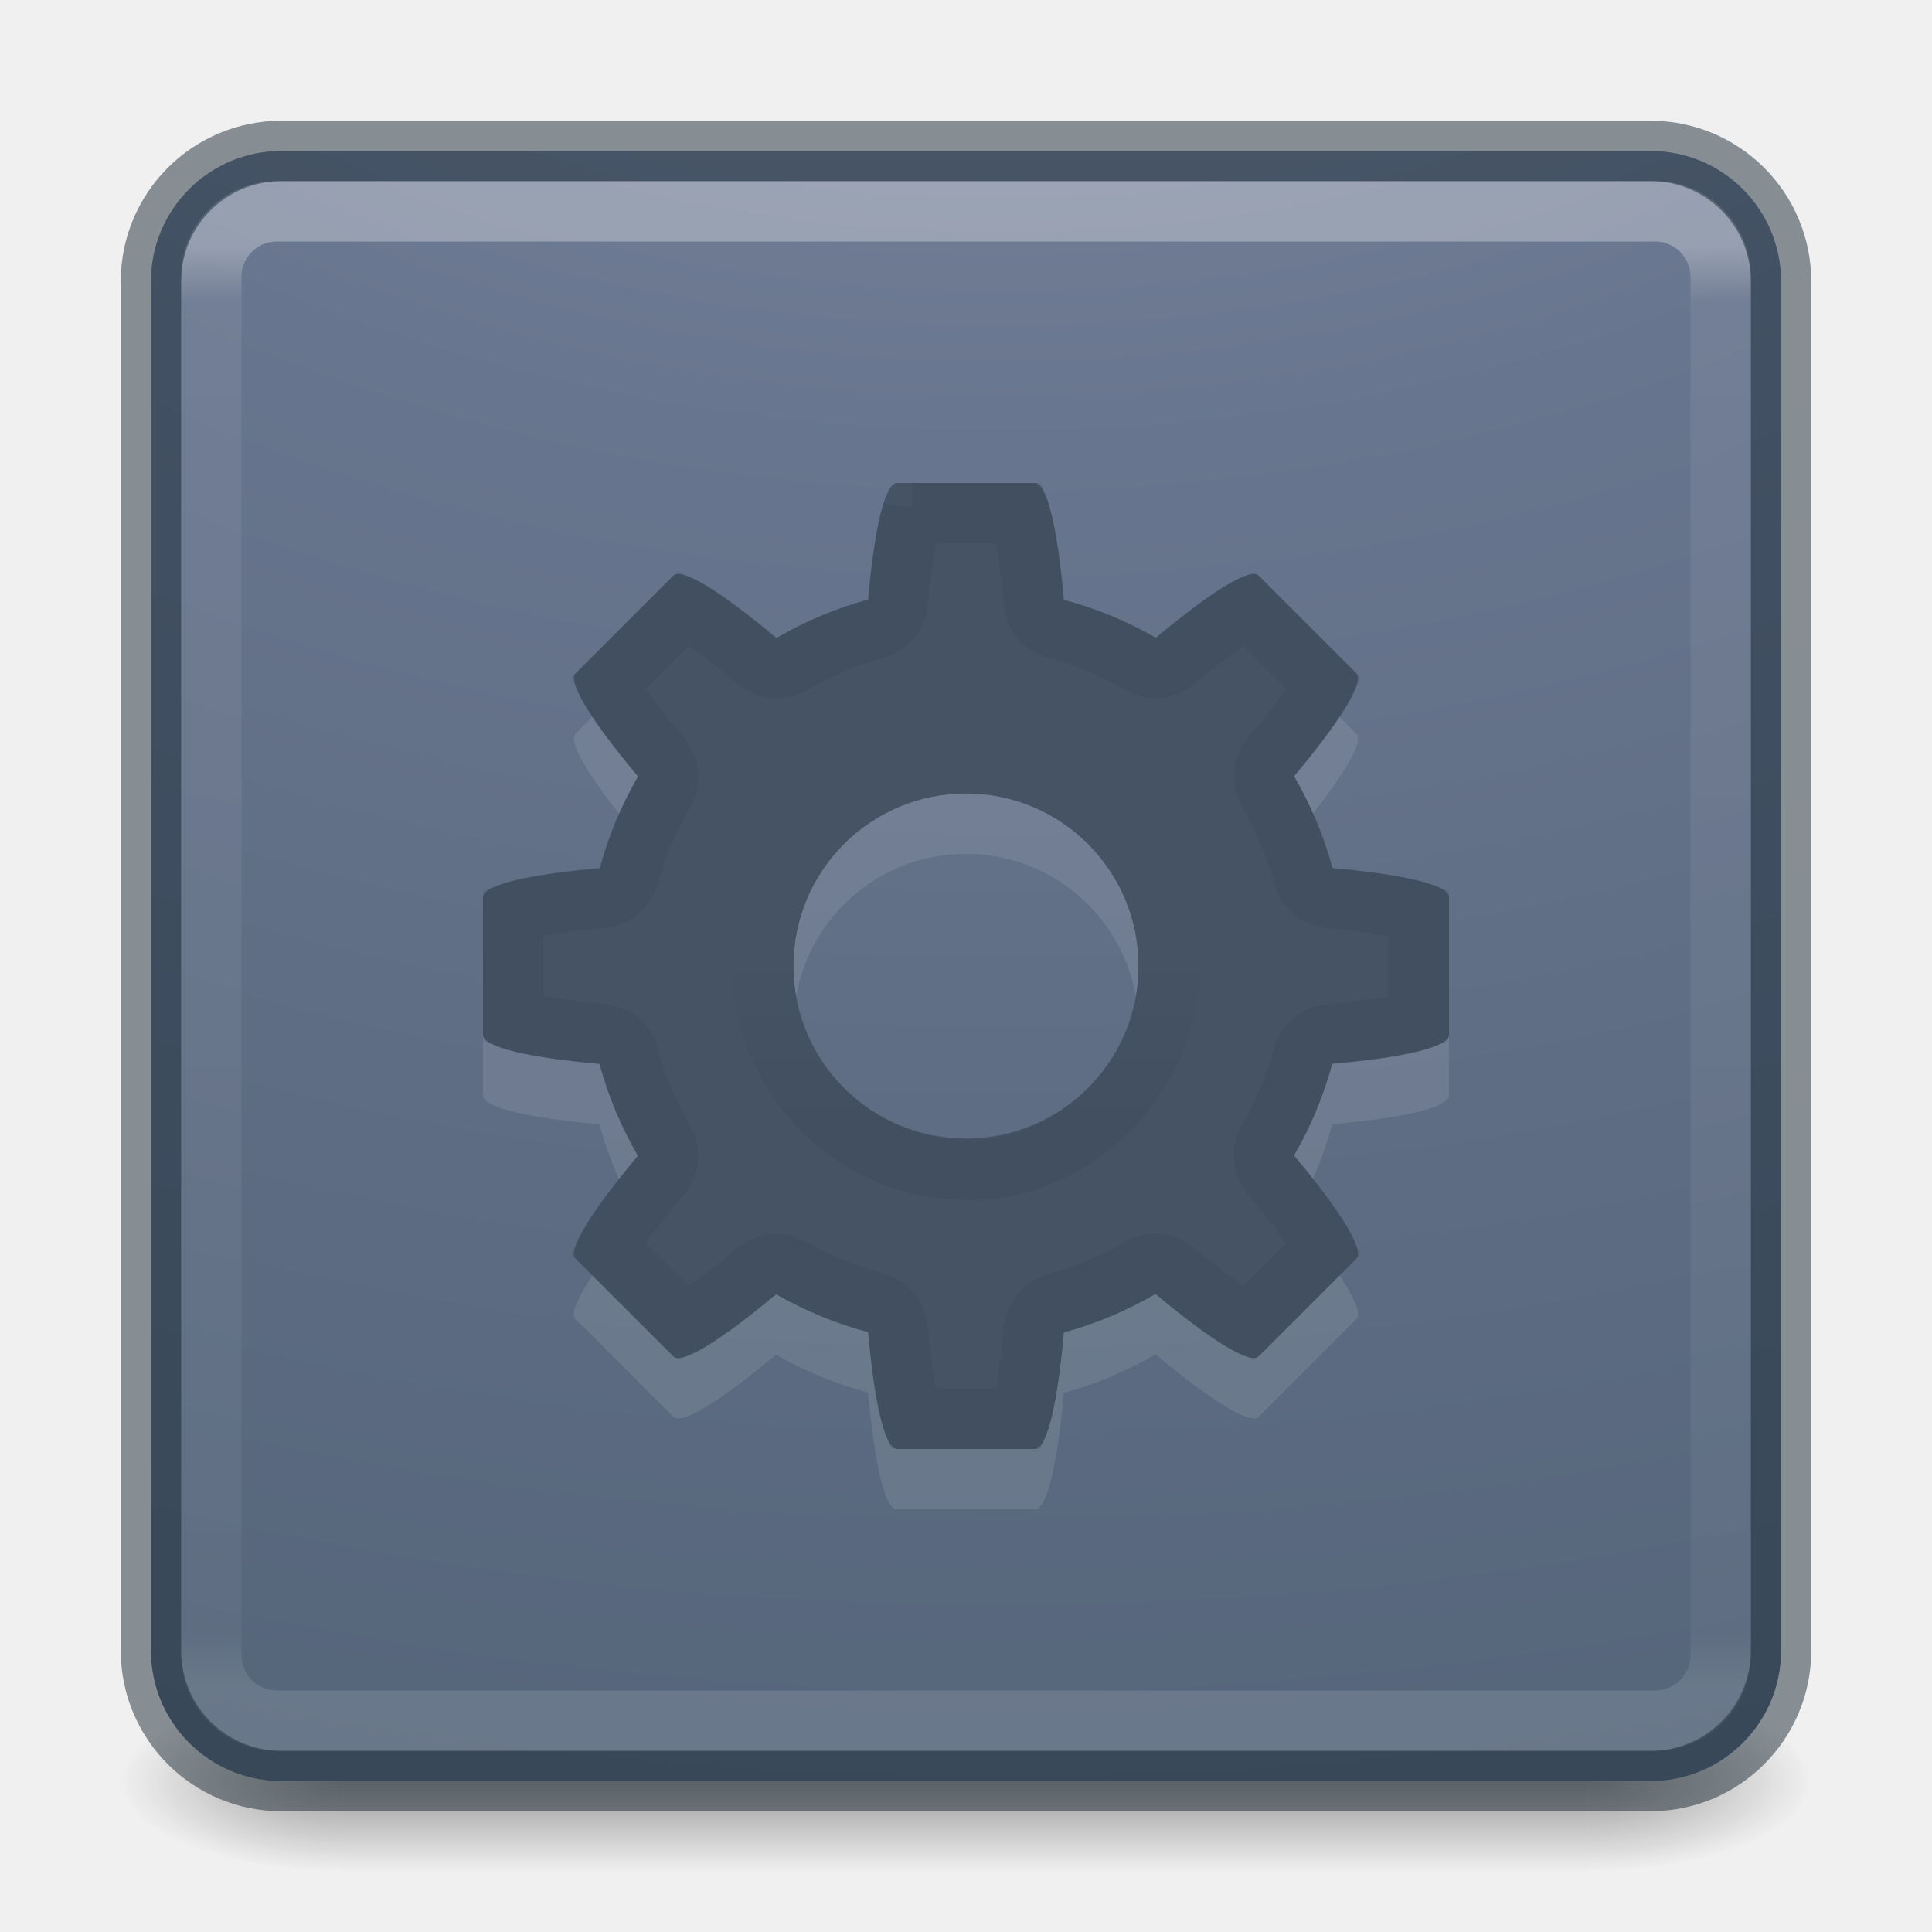
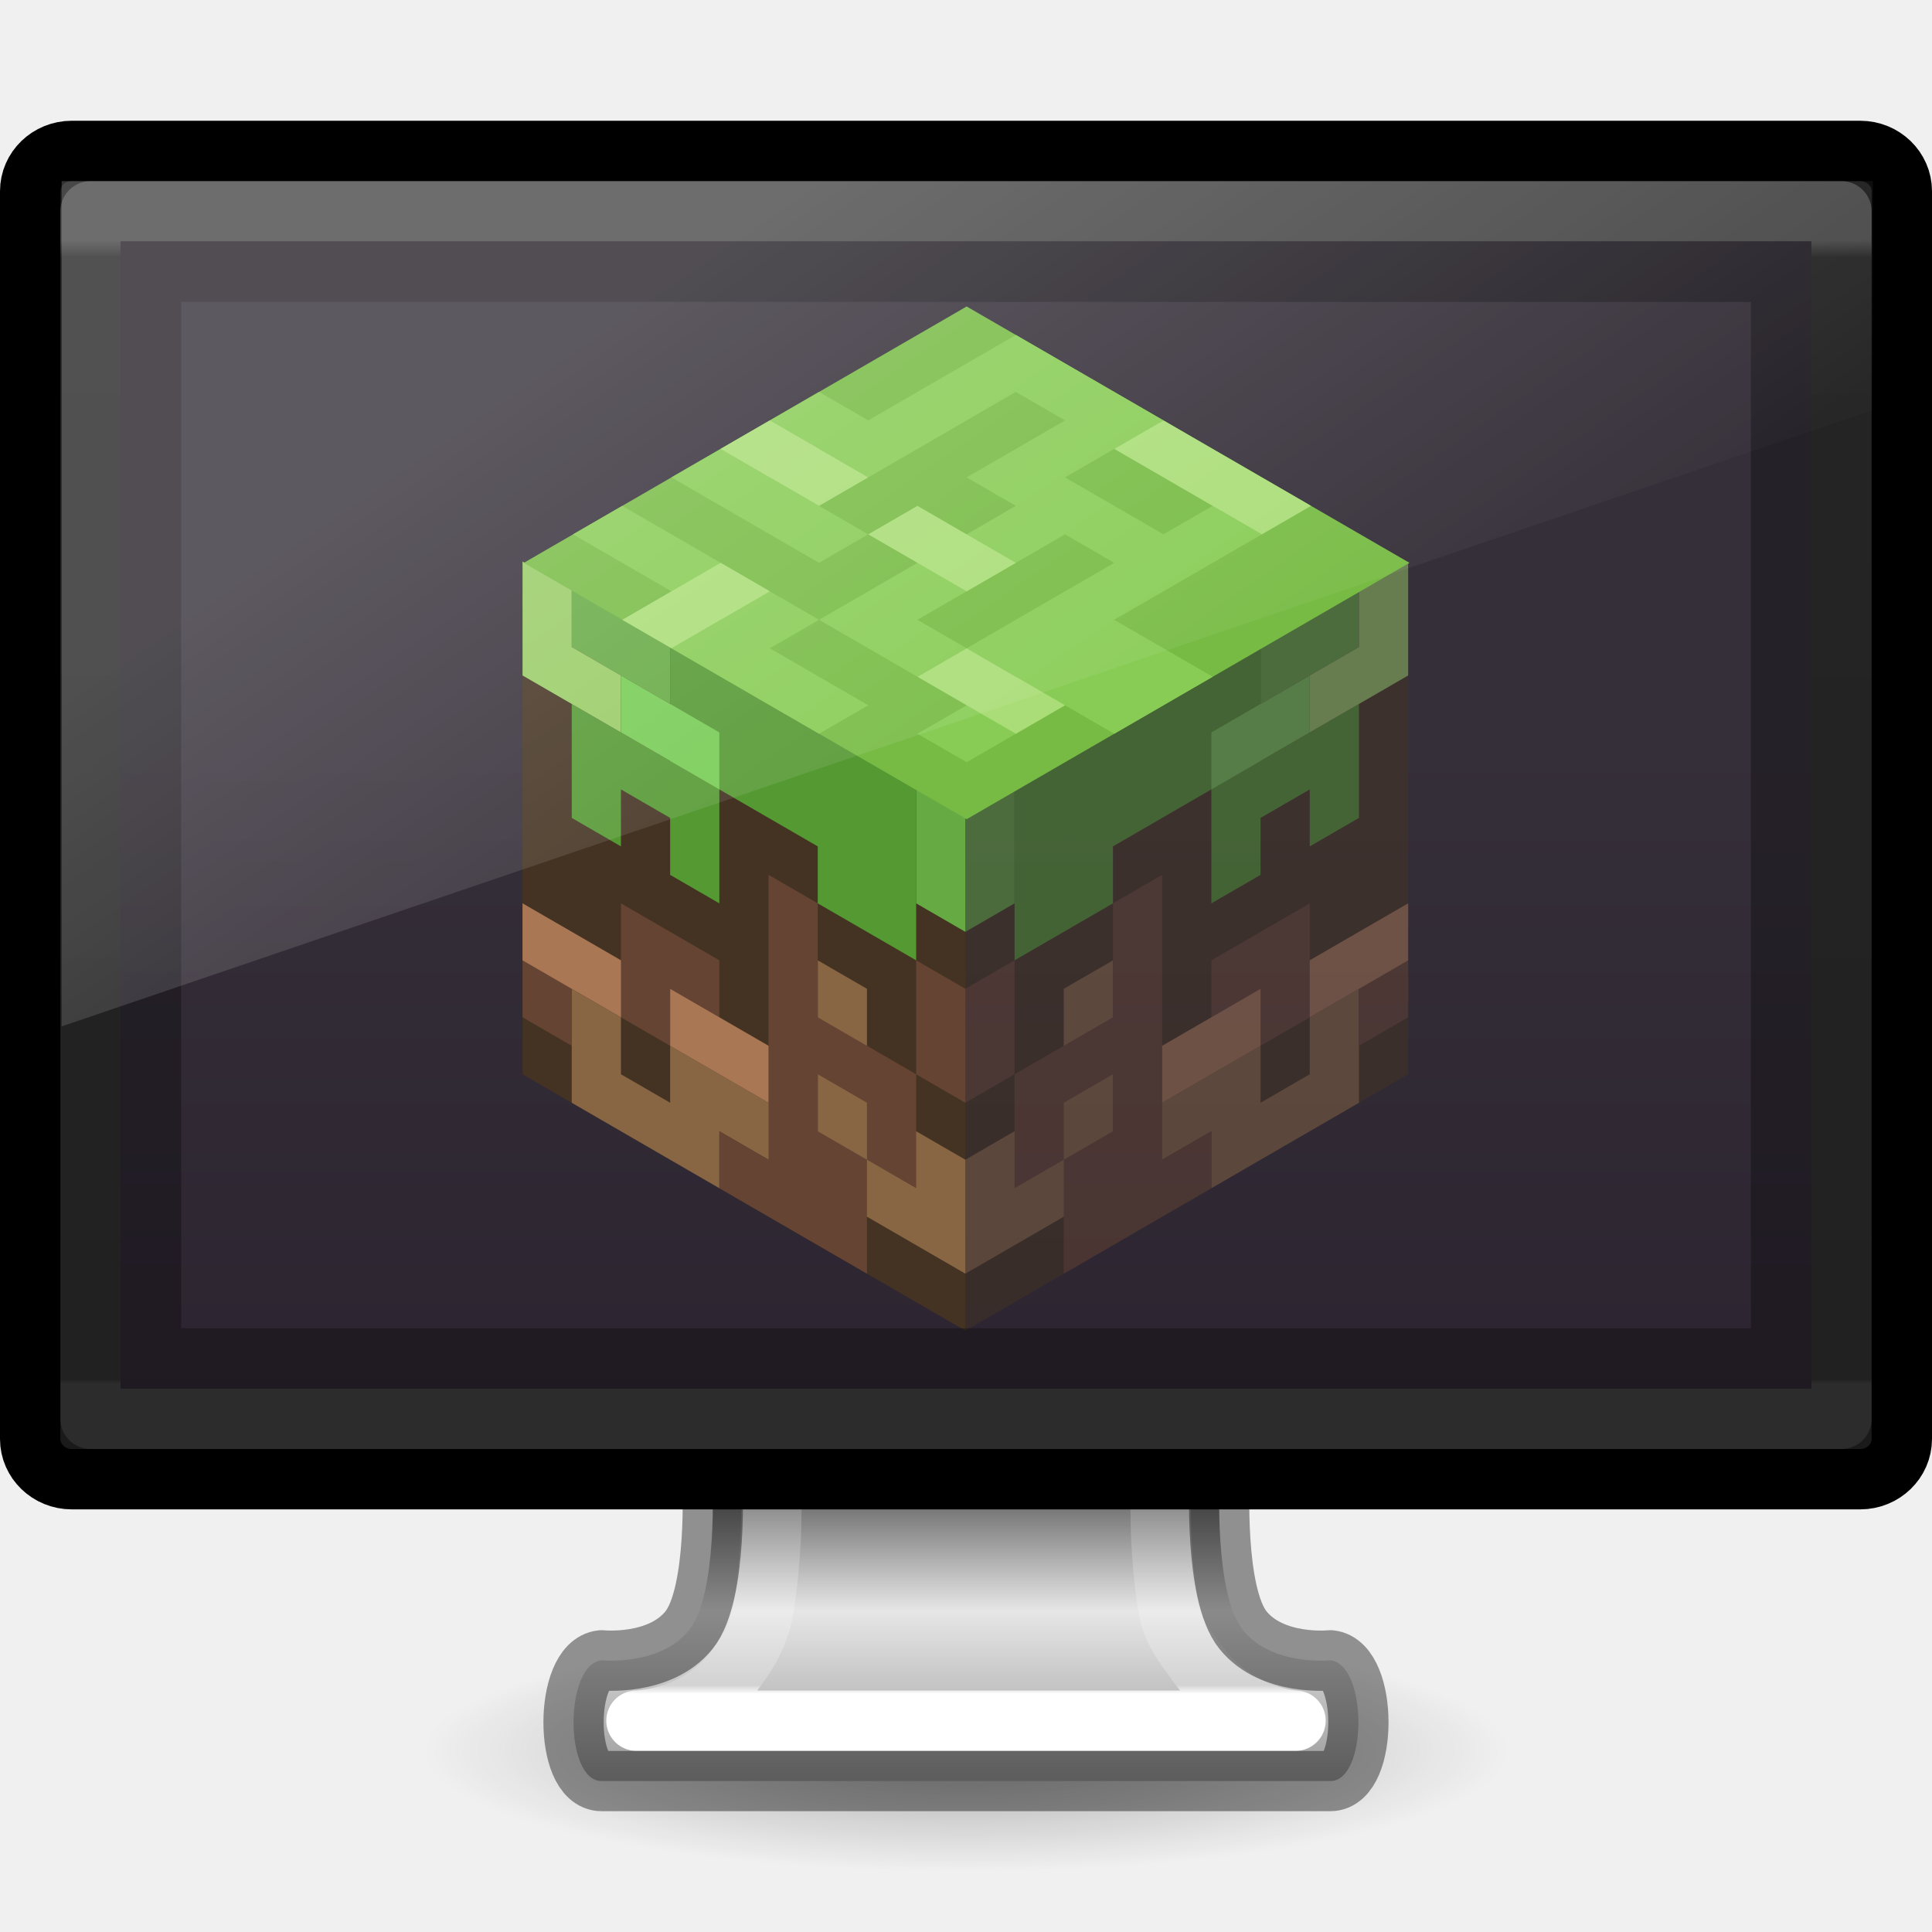
- <svg xmlns="http://www.w3.org/2000/svg" xmlns:xlink="http://www.w3.org/1999/xlink" id="svg4588" height="32" width="32" version="1.1">
-   <defs id="defs4590">
-     <linearGradient id="linearGradient4687">
-       <stop offset="0" style="stop-color:#000000;stop-opacity:1" id="stop4689" />
-       <stop offset="1" style="stop-color:#000000;stop-opacity:0" id="stop4691" />
+ <svg xmlns="http://www.w3.org/2000/svg" xmlns:xlink="http://www.w3.org/1999/xlink" version="1.1" width="32" height="32" id="svg4032">
+   <defs id="defs4034">
+     <linearGradient id="linearGradient4293">
+       <stop id="stop4295" style="stop-color:#ffffff;stop-opacity:1" offset="0" />
+       <stop id="stop4297" style="stop-color:#ffffff;stop-opacity:0.235" offset="0.034" />
+       <stop id="stop4299" style="stop-color:#ffffff;stop-opacity:0.157" offset="0.969" />
+       <stop id="stop4301" style="stop-color:#ffffff;stop-opacity:0.392" offset="1" />
    </linearGradient>
-     <linearGradient gradientTransform="matrix(0.6756757,0,0,0.6756757,-0.2162186,-0.2162061)" gradientUnits="userSpaceOnUse" xlink:href="#linearGradient3924-0" id="linearGradient3483" y2="41.679" x2="38.546" y1="6.374" x1="38.546" />
-     <linearGradient id="linearGradient3924-0">
-       <stop offset="0" style="stop-color:#ffffff;stop-opacity:1" id="stop3926-6" />
-       <stop offset="0.038" style="stop-color:#ffffff;stop-opacity:0.235" id="stop3928-3" />
-       <stop offset="0.962" style="stop-color:#ffffff;stop-opacity:0.157" id="stop3930-2" />
-       <stop offset="1" style="stop-color:#ffffff;stop-opacity:0.392" id="stop3932-62" />
+     <linearGradient id="linearGradient3223">
+       <stop offset="0" style="stop-color:#ffffff;stop-opacity:1" id="stop3225" />
+       <stop offset="0.015" style="stop-color:#ffffff;stop-opacity:0.235" id="stop3227" />
+       <stop offset="0.996" style="stop-color:#ffffff;stop-opacity:0.157" id="stop3229" />
+       <stop offset="1" style="stop-color:#ffffff;stop-opacity:0.392" id="stop3231" />
    </linearGradient>
-     <radialGradient gradientTransform="matrix(0,6.575229,-8.07228,0,96.95192,-56.11144)" gradientUnits="userSpaceOnUse" xlink:href="#linearGradient2867-449-88-871-390-598-476-591-434-148-57-177-8-3-3-6-4-8-8-8-5" id="radialGradient4388" fy="9.957" fx="6.2" r="12.672" cy="9.957" cx="6.73" />
-     <linearGradient id="linearGradient2867-449-88-871-390-598-476-591-434-148-57-177-8-3-3-6-4-8-8-8-5">
-       <stop offset="0" style="stop-color:#919caf;stop-opacity:1" id="stop3750-1-0-7-6-6-1-3-9-3" />
-       <stop offset="0.262" style="stop-color:#68758e;stop-opacity:1" id="stop3752-3-7-4-0-32-8-923-0-7" />
-       <stop offset="0.705" style="stop-color:#485a6c;stop-opacity:1" id="stop3754-1-8-5-2-7-6-7-1-9" />
-       <stop offset="1" style="stop-color:#444c5c;stop-opacity:1" id="stop3756-1-6-2-6-6-1-96-6-0" />
+     <linearGradient id="linearGradient3178">
+       <stop id="stop3180" style="stop-color:#787878;stop-opacity:1" offset="0" />
+       <stop id="stop3184" style="stop-color:#c8c8c8;stop-opacity:1" offset="0.24" />
+       <stop id="stop3186" style="stop-color:#e6e6e6;stop-opacity:1" offset="0.335" />
+       <stop id="stop3188" style="stop-color:#8c8c8c;stop-opacity:1" offset="1" />
    </linearGradient>
-     <radialGradient gradientTransform="matrix(2.003784,0,0,1.4,27.98813,-17.4)" gradientUnits="userSpaceOnUse" xlink:href="#linearGradient3688-166-749-6" id="radialGradient3493" fy="43.5" fx="4.993" r="2.5" cy="43.5" cx="4.993" />
-     <linearGradient id="linearGradient3688-166-749-6">
-       <stop offset="0" style="stop-color:#181818;stop-opacity:1" id="stop2883-8" />
-       <stop offset="1" style="stop-color:#181818;stop-opacity:0" id="stop2885-3" />
+     <linearGradient id="linearGradient10691-1">
+       <stop id="stop10693-3" style="stop-color:#000000;stop-opacity:1" offset="0" />
+       <stop id="stop10695-1" style="stop-color:#000000;stop-opacity:0" offset="1" />
    </linearGradient>
-     <radialGradient gradientTransform="matrix(2.003784,0,0,1.4,-20.01187,-104.4)" gradientUnits="userSpaceOnUse" xlink:href="#linearGradient3688-464-309-7" id="radialGradient3495" fy="43.5" fx="4.993" r="2.5" cy="43.5" cx="4.993" />
-     <linearGradient id="linearGradient3688-464-309-7">
-       <stop offset="0" style="stop-color:#181818;stop-opacity:1" id="stop2889-0" />
-       <stop offset="1" style="stop-color:#181818;stop-opacity:0" id="stop2891-66" />
+     <linearGradient id="linearGradient3924-1">
+       <stop id="stop3926-3" style="stop-color:#ffffff;stop-opacity:1" offset="0" />
+       <stop id="stop3928-91" style="stop-color:#ffffff;stop-opacity:0.235" offset="0.063" />
+       <stop id="stop3930-6" style="stop-color:#ffffff;stop-opacity:0.157" offset="0.951" />
+       <stop id="stop3932-6" style="stop-color:#ffffff;stop-opacity:0.392" offset="1" />
    </linearGradient>
-     <linearGradient gradientUnits="userSpaceOnUse" xlink:href="#linearGradient3702-501-757-3" id="linearGradient3497" y2="39.999" x2="25.058" y1="47.028" x1="25.058" />
-     <linearGradient id="linearGradient3702-501-757-3">
-       <stop offset="0" style="stop-color:#181818;stop-opacity:0" id="stop2895-3" />
-       <stop offset="0.5" style="stop-color:#181818;stop-opacity:1" id="stop2897-28" />
-       <stop offset="1" style="stop-color:#181818;stop-opacity:0" id="stop2899-8" />
+     <linearGradient id="outerBackgroundGradient-5-0">
+       <stop id="stop3864-8-6-4" offset="0" style="stop-color:#261e2b;stop-opacity:1;" />
+       <stop id="stop3866-9-1-86" offset="1" style="stop-color:#352f39;stop-opacity:1;" />
    </linearGradient>
-     <linearGradient x1="30.213" y1="21.417" x2="30.213" y2="25.361" id="linearGradient3143" xlink:href="#linearGradient4687" gradientUnits="userSpaceOnUse" gradientTransform="matrix(0.7473457,0,0,-0.7482173,-1.935797,34.71217)" />
+     <linearGradient id="linearGradient3880">
+       <stop id="stop3883" offset="0" style="stop-color:#ffffff;stop-opacity:1;" />
+       <stop id="stop3885" offset="1" style="stop-color:#ffffff;stop-opacity:0;" />
+     </linearGradient>
+     <linearGradient id="linearGradient10691-1-8">
+       <stop offset="0" style="stop-color:#000000;stop-opacity:1" id="stop10693-3-7" />
+       <stop offset="1" style="stop-color:#000000;stop-opacity:0" id="stop10695-1-6" />
+     </linearGradient>
+     <linearGradient id="linearGradient3912">
+       <stop offset="0" style="stop-color:#787878;stop-opacity:1" id="stop3914" />
+       <stop offset="0.35" style="stop-color:#bebebe;stop-opacity:1" id="stop3916" />
+       <stop offset="0.494" style="stop-color:#c8c8c8;stop-opacity:1" id="stop3918" />
+       <stop offset="0.589" style="stop-color:#e6e6e6;stop-opacity:1" id="stop3920" />
+       <stop offset="1" style="stop-color:#8c8c8c;stop-opacity:1" id="stop3922" />
+     </linearGradient>
+     <linearGradient xlink:href="#linearGradient3178" id="linearGradient3138" gradientUnits="userSpaceOnUse" gradientTransform="matrix(0.681844,0,0,0.6063426,-254.2496,-27.79798)" x1="397.073" y1="87.076" x2="397.073" y2="95.366" />
+     <radialGradient xlink:href="#linearGradient10691-1" id="radialGradient3143" gradientUnits="userSpaceOnUse" gradientTransform="matrix(1.245086,0,0,0.2766858,7.654546,8.631578)" cx="6.703" cy="73.616" fx="6.703" fy="73.616" r="7.228" />
+     <linearGradient xlink:href="#linearGradient3880" id="linearGradient3146" gradientUnits="userSpaceOnUse" gradientTransform="matrix(1.15,0,0,1.166667,-52.99292,5.326686)" x1="10" y1="-3" x2="20" y2="12" />
+     <linearGradient xlink:href="#linearGradient3924-1" id="linearGradient3149" gradientUnits="userSpaceOnUse" gradientTransform="matrix(1.216216,0,0,0.8378379,-58.03212,-8.114746)" x1="24" y1="5" x2="24" y2="43" />
+     <linearGradient xlink:href="#outerBackgroundGradient-5-0" id="linearGradient3153" gradientUnits="userSpaceOnUse" gradientTransform="matrix(1.05,0,0,1.217391,-50.89292,7.732483)" x1="15" y1="24.619" x2="15" y2="2" />
+     <linearGradient xlink:href="#linearGradient4293" id="linearGradient3157" gradientUnits="userSpaceOnUse" gradientTransform="matrix(0.767353,0,0,0.517399,-2.41648,1.589522)" x1="24.81" y1="51.15" x2="24.81" y2="42.989" />
+     <linearGradient xlink:href="#linearGradient3912" id="linearGradient3161" gradientUnits="userSpaceOnUse" gradientTransform="matrix(0.9964089,0,0,1.000144,-385.7249,-58.01936)" x1="361.106" y1="87.05" x2="361.106" y2="94.396" />
+     <radialGradient xlink:href="#linearGradient10691-1-8" id="radialGradient3164" gradientUnits="userSpaceOnUse" gradientTransform="matrix(1.936801,0,0,0.4150287,-41.82474,5.440718)" cx="6.703" cy="73.616" fx="6.703" fy="73.616" r="7.228" />
+     <linearGradient y2="41.423" x2="24" y1="6.392" x1="24" gradientTransform="matrix(0.7837839,0,0,0.5405405,-2.810818,0.5270332)" gradientUnits="userSpaceOnUse" id="linearGradient3200" xlink:href="#linearGradient3223" />
+     <linearGradient id="outerBackgroundGradient-5-0-2">
+       <stop id="stop3864-8-6-4-7" offset="0" style="stop-color:#261e2b;stop-opacity:1;" />
+       <stop id="stop3866-9-1-86-7" offset="1" style="stop-color:#352f39;stop-opacity:1;" />
+     </linearGradient>
+     <linearGradient y2="2" x2="15" y1="24.619" x1="15" gradientTransform="matrix(0.7000001,0,0,0.8260869,1.299998,10.6087)" gradientUnits="userSpaceOnUse" id="linearGradient3248" xlink:href="#outerBackgroundGradient-5-0-2" />
+     <linearGradient id="linearGradient3880-3">
+       <stop id="stop3883-1" offset="0" style="stop-color:#ffffff;stop-opacity:1;" />
+       <stop id="stop3885-5" offset="1" style="stop-color:#ffffff;stop-opacity:0;" />
+     </linearGradient>
+     <linearGradient y2="12" x2="20" y1="-3" x1="10" gradientTransform="matrix(0.7500001,0,0,0.7777777,0.2711012,9.222222)" gradientUnits="userSpaceOnUse" id="linearGradient3368" xlink:href="#linearGradient3880-3" />
+     <linearGradient xlink:href="#linearGradient4054-4" id="linearGradient3157-8" gradientUnits="userSpaceOnUse" gradientTransform="matrix(1.216216,0,0,0.8378379,-58.03212,-8.114746)" x1="24.81" y1="51.419" x2="24.81" y2="42.989" />
+     <linearGradient id="linearGradient4054-4">
+       <stop offset="0" style="stop-color:#ffffff;stop-opacity:1" id="stop4056-5" />
+       <stop offset="0.063" style="stop-color:#ffffff;stop-opacity:0.235" id="stop4058-9" />
+       <stop offset="0.969" style="stop-color:#ffffff;stop-opacity:0.157" id="stop4060-0" />
+       <stop offset="1" style="stop-color:#ffffff;stop-opacity:0.392" id="stop4062-1" />
+     </linearGradient>
+     <linearGradient x1="24.139" y1="20.749" x2="24.139" y2="25.528" id="linearGradient3030-1" xlink:href="#linearGradient4333" gradientUnits="userSpaceOnUse" gradientTransform="matrix(0.3883339,0,0,0.4184212,15.30101,14.32522)" />
+     <linearGradient id="linearGradient4333">
+       <stop offset="0" style="stop-color:#ffffff;stop-opacity:1" id="stop4335" />
+       <stop offset="0" style="stop-color:#ffffff;stop-opacity:0.235" id="stop4337" />
+       <stop offset="1" style="stop-color:#ffffff;stop-opacity:0.157" id="stop4339" />
+       <stop offset="1" style="stop-color:#ffffff;stop-opacity:0.392" id="stop4341" />
+     </linearGradient>
+     <linearGradient x1="24.139" y1="10.171" x2="24.139" y2="36.136" id="linearGradient3030" xlink:href="#linearGradient4154" gradientUnits="userSpaceOnUse" gradientTransform="matrix(0.4226933,0,0,0.3851314,14.54484,15.08984)" />
+     <linearGradient id="linearGradient4154">
+       <stop id="stop4156" style="stop-color:#ffffff;stop-opacity:1" offset="0" />
+       <stop id="stop4158" style="stop-color:#ffffff;stop-opacity:0.235" offset="0" />
+       <stop id="stop4160" style="stop-color:#ffffff;stop-opacity:0.157" offset="1" />
+       <stop id="stop4162" style="stop-color:#ffffff;stop-opacity:0.392" offset="1" />
+     </linearGradient>
+     <radialGradient cx="65.325" cy="48.709" r="31" fx="65.325" fy="48.709" id="radialGradient3343" xlink:href="#linearGradient3242-7-3-8-0-4-58-06" gradientUnits="userSpaceOnUse" gradientTransform="matrix(0,0.6859791,-0.7462606,0,60.28838,-27.73062)" />
+     <linearGradient id="linearGradient3242-7-3-8-0-4-58-06">
+       <stop offset="0" style="stop-color:#cdf87e;stop-opacity:1" id="stop3244-5-8-5-6-4-3-8" />
+       <stop offset="0.262" style="stop-color:#a2e34f;stop-opacity:1" id="stop3246-9-5-1-5-3-0-7" />
+       <stop offset="0.661" style="stop-color:#68b723;stop-opacity:1" id="stop3248-7-2-0-7-5-35-9" />
+       <stop offset="1" style="stop-color:#1d7e0d;stop-opacity:1" id="stop3250-8-2-8-5-6-40-4" />
+     </linearGradient>
  </defs>
-   <g transform="matrix(0.6999997,0,0,0.3333336,-0.8000002,15.33333)" id="g2036-2" style="display:inline">
-     <g transform="matrix(1.052632,0,0,1.285713,-1.263158,-13.42854)" id="g3712-3" style="opacity:0.4">
-       <rect width="5" height="7" x="38" y="40" id="rect2801-0" style="fill:url(#radialGradient3493);fill-opacity:1;stroke:none" />
-       <rect width="5" height="7" x="-10" y="-47" transform="scale(-1,-1)" id="rect3696-2" style="fill:url(#radialGradient3495);fill-opacity:1;stroke:none" />
-       <rect width="28" height="7" x="10" y="40" id="rect3700-1" style="fill:url(#linearGradient3497);fill-opacity:1;stroke:none" />
+   <path style="opacity:0.3;fill:url(#radialGradient3143);fill-opacity:1;fill-rule:nonzero;stroke:none;stroke-width:0.8;marker:none;visibility:visible;display:inline;overflow:visible" id="path2589" d="m 25,29 c 0,1.105 -4.029,2 -9,2 C 11.029,31 7,30.105 7,29 7,27.895 11.029,27 16,27 20.971,27 25,27.895 25,29 l 0,0 z" />
+   <path style="color:#000000;fill:url(#linearGradient3138);fill-opacity:1;fill-rule:nonzero;stroke:none;stroke-width:0.998;stroke-linecap:round;stroke-linejoin:round;stroke-miterlimit:4;stroke-opacity:1;stroke-dasharray:none;stroke-dashoffset:0.5;marker:none;visibility:visible;display:inline;overflow:visible;enable-background:new" id="rect1789-8" d="m 11.799,24.5 c 0,0 0.097,1.899 -0.387,2.5 -0.484,0.601 -1.447,0.5 -1.447,0.5 -0.618,0.063 -0.623,2 0,2 l 12.069,0 c 0.623,0 0.618,-1.938 0,-2 0,0 -0.963,0.101 -1.446,-0.5 -0.484,-0.601 -0.387,-2.5 -0.387,-2.5 l -8.403,0 z" />
+   <path style="color:#000000;fill:none;stroke:url(#linearGradient3157);stroke-width:1;stroke-linecap:round;stroke-linejoin:round;stroke-miterlimit:4;stroke-opacity:1;stroke-dasharray:none;stroke-dashoffset:0;marker:none;visibility:visible;display:inline;overflow:visible;enable-background:accumulate" d="m 12.786,22.209 c 0,0 0.002,2.844 -0.02,3.261 -0.02,0.382 -0.056,0.786 -0.118,1.158 -0.063,0.371 -0.197,0.652 -0.442,0.988 -0.54,0.742 -1.338,0.865 -1.664,0.884 l 10.916,0 C 21.131,28.481 20.369,28.288 19.828,27.547 19.584,27.21 19.414,27 19.352,26.628 19.289,26.257 19.253,25.852 19.234,25.47 19.212,25.053 19.214,22.209 19.214,22.209 z" id="path4050" />
+   <path style="color:#000000;fill:none;fill-opacity:1;fill-rule:nonzero;stroke:#000000;stroke-width:0.998;stroke-linecap:round;stroke-linejoin:round;stroke-miterlimit:4;stroke-opacity:1;stroke-dasharray:none;stroke-dashoffset:0.5;marker:none;visibility:visible;display:inline;overflow:visible;enable-background:new;opacity:0.4" id="rect1789-8-2" d="m 11.799,24.5 c 0,0 0.097,1.899 -0.387,2.5 -0.484,0.601 -1.447,0.5 -1.447,0.5 -0.618,0.063 -0.623,2 0,2 l 12.069,0 c 0.623,0 0.618,-1.938 0,-2 0,0 -0.963,0.101 -1.446,-0.5 -0.484,-0.601 -0.387,-2.5 -0.387,-2.5 l -8.403,0 z" />
+   <rect style="fill:#1a1a1a;fill-opacity:1;stroke:#000000;stroke-width:1;stroke-linecap:round;stroke-linejoin:round;stroke-miterlimit:4;stroke-opacity:1;stroke-dasharray:none;stroke-dashoffset:0.5" id="rect2722" y="2.5" x="0.5" ry="0.667" rx="0.689" height="22" width="31" />
+   <rect width="29" height="20" rx="0" ry="0" x="1.5" y="3.5" id="rect6741-9" style="opacity:0.2;fill:none;stroke:url(#linearGradient3200);stroke-width:1;stroke-linecap:round;stroke-linejoin:round;stroke-miterlimit:4;stroke-opacity:1;stroke-dasharray:none;stroke-dashoffset:0" />
+   <path style="fill:url(#linearGradient3248);fill-opacity:1;stroke:none;display:inline" d="M 2,4 30,4 30,23 2,23 z" id="rect2722-0-2" />
+   <g id="g6104" transform="matrix(0.04289063,0,0,0.04289063,10.17313,3.497012)">
+     <g id="a" transform="matrix(19,11,0,22,-44.89581,118.8179)" style="fill:none;stroke-linecap:square">
+       <path d="m 0.5,0.5 h 9 v 9 h -9" fill="#443322" id="path6025" />
+       <path d="M 2,8 V 9 H 4 V 8 H 9 V 7 H 7 V 5" stroke="#886644" id="path6027" />
+       <path d="M 1,8 V 7 H 3 V 6 H 4 M 5,9 H 7 V 8 H 6 V 4 M 7,6 H 8 V 7 M 9,4 v 1" stroke="#664433" id="path6029" />
+       <path d="M 1,7 H 2 M 4,7 H 5" stroke="#aa7755" id="path6031" />
+       <path d="M 4,4 V 1 H 8 V 3 H 7 V 2 H 4 V 3 H 2 v 1" stroke="#559933" id="path6033" />
+       <path d="M 2,1 H 3 M 9,1 V 2" stroke="#66aa44" id="path6035" />
+       <path d="M 3,2 H 4" stroke="#77cc55" id="path6037" />
+       <path d="M 1,1 V 2 H 2" stroke="#99cc66" id="path6039" />
+     </g>
+     <use opacity="0.5" transform="matrix(-1,0,0,1,271.2084,0)" xlink:href="#a" id="use6042" x="0" y="0" style="fill:none;stroke-linecap:square" />
+     <g transform="matrix(-19,11,-19,-11,326.1042,135.8179)" id="g6050" style="fill:none;stroke-linecap:square">
+       <path d="m 0.5,0.5 h 9 v 9 h -9" fill="#77bb44" id="path6044" />
+       <path d="M 3,4 V 6 H 1 V 8 H 4 V 9 H 6 V 7 M 2,3 H 6 V 1 H 5 V 2 H 8 M 7,4 V 5 H 4 M 9,4 V 6 H 8 v 3" stroke="#88cc55" id="path6046" />
+       <path d="M 1,3 V 5 M 5,5 V 6 M 5,8 V 9 M 7,2 v 1 m 1,4 h 1" stroke="#aadd77" id="path6048" />
    </g>
  </g>
-   <rect width="27" height="27" rx="2.16" ry="2.16" x="2.5" y="2.5" id="rect5505" style="color:#000000;display:inline;overflow:visible;visibility:visible;fill:url(#radialGradient4388);fill-opacity:1;fill-rule:nonzero;stroke:none;stroke-width:1;marker:none;enable-background:accumulate" />
-   <rect width="25" height="25" rx="1.087" ry="1.087" x="3.5" y="3.5" id="rect6741-7-4" style="opacity:0.3;fill:none;stroke:url(#linearGradient3483);stroke-width:1;stroke-linecap:round;stroke-linejoin:round;stroke-miterlimit:4;stroke-dasharray:none;stroke-dashoffset:0;stroke-opacity:1" />
-   <rect width="27" height="27" rx="2.16" ry="2.16" x="2.5" y="2.5" id="rect5505-6" style="color:#000000;display:inline;overflow:visible;visibility:visible;opacity:0.5;fill:none;stroke:#1c2c38;stroke-width:1;stroke-linecap:round;stroke-linejoin:round;stroke-miterlimit:4;stroke-dasharray:none;stroke-dashoffset:0;stroke-opacity:1;marker:none;enable-background:accumulate" />
-   <path style="color:#000000;clip-rule:nonzero;display:inline;overflow:visible;visibility:visible;opacity:0.1;isolation:auto;mix-blend-mode:normal;color-interpolation:sRGB;color-interpolation-filters:linearRGB;solid-color:#000000;solid-opacity:1;fill:#ffffff;fill-opacity:1;fill-rule:nonzero;stroke:none;stroke-width:1;stroke-linecap:butt;stroke-linejoin:miter;stroke-miterlimit:4;stroke-dasharray:none;stroke-dashoffset:0;stroke-opacity:1;marker:none;color-rendering:auto;image-rendering:auto;shape-rendering:auto;text-rendering:auto;enable-background:accumulate;filter-blend-mode:normal;filter-gaussianBlur-deviation:0" d="m 14.857,9 c -0.206,0 -0.377,0.794 -0.478,1.93 a 6.286,6.286 0 0 0 -1.519,0.638 c -0.877,-0.735 -1.563,-1.179 -1.709,-1.033 l -1.617,1.617 c -0.146,0.146 0.298,0.831 1.033,1.709 a 6.286,6.286 0 0 0 -0.633,1.519 c -1.138,0.101 -1.935,0.272 -1.935,0.478 l 0,2.286 c 0,0.206 0.794,0.377 1.93,0.478 a 6.286,6.286 0 0 0 0.636,1.522 c -0.734,0.876 -1.177,1.56 -1.031,1.705 l 1.617,1.617 c 0.146,0.146 0.828,-0.297 1.703,-1.029 a 6.286,6.286 0 0 0 1.525,0.628 C 14.48,24.203 14.651,25 14.857,25 l 2.286,0 c 0.206,0 0.377,-0.794 0.478,-1.93 a 6.286,6.286 0 0 0 1.519,-0.638 c 0.877,0.735 1.563,1.179 1.709,1.033 l 1.617,-1.617 c 0.146,-0.146 -0.298,-0.831 -1.033,-1.709 a 6.286,6.286 0 0 0 0.633,-1.519 C 23.203,18.52 24,18.349 24,18.143 l 0,-2.286 c 0,-0.206 -0.794,-0.377 -1.93,-0.478 a 6.286,6.286 0 0 0 -0.636,-1.522 c 0.734,-0.876 1.177,-1.56 1.031,-1.705 l -1.617,-1.617 c -0.146,-0.146 -0.828,0.297 -1.703,1.029 A 6.286,6.286 0 0 0 17.621,10.935 C 17.52,9.797 17.349,9 17.143,9 L 14.857,9 Z M 16,14.143 A 2.857,2.857 0 0 1 18.857,17 2.857,2.857 0 0 1 16,19.857 2.857,2.857 0 0 1 13.143,17 2.857,2.857 0 0 1 16,14.143 Z" id="path4690-6" />
-   <path style="color:#000000;clip-rule:nonzero;display:inline;overflow:visible;visibility:visible;opacity:1;isolation:auto;mix-blend-mode:normal;color-interpolation:sRGB;color-interpolation-filters:linearRGB;solid-color:#000000;solid-opacity:1;fill:#455365;fill-opacity:1;fill-rule:nonzero;stroke:none;stroke-width:1;stroke-linecap:butt;stroke-linejoin:miter;stroke-miterlimit:4;stroke-dasharray:none;stroke-dashoffset:0;stroke-opacity:1;marker:none;color-rendering:auto;image-rendering:auto;shape-rendering:auto;text-rendering:auto;enable-background:accumulate;filter-blend-mode:normal;filter-gaussianBlur-deviation:0" d="m 14.857,8 c -0.206,0 -0.377,0.794 -0.478,1.93 A 6.286,6.286 0 0 0 12.86,10.568 C 11.983,9.833 11.298,9.389 11.152,9.535 L 9.535,11.152 c -0.146,0.146 0.298,0.831 1.033,1.709 a 6.286,6.286 0 0 0 -0.633,1.519 c -1.138,0.101 -1.935,0.272 -1.935,0.478 l 0,2.286 c 0,0.206 0.794,0.377 1.93,0.478 a 6.286,6.286 0 0 0 0.636,1.522 c -0.734,0.876 -1.177,1.56 -1.031,1.705 l 1.617,1.617 c 0.146,0.146 0.828,-0.297 1.703,-1.029 a 6.286,6.286 0 0 0 1.525,0.628 C 14.48,23.203 14.651,24 14.857,24 l 2.286,0 c 0.206,0 0.377,-0.794 0.478,-1.93 a 6.286,6.286 0 0 0 1.519,-0.638 c 0.877,0.735 1.563,1.179 1.709,1.033 l 1.617,-1.617 c 0.146,-0.146 -0.298,-0.831 -1.033,-1.709 a 6.286,6.286 0 0 0 0.633,-1.519 C 23.203,17.52 24,17.349 24,17.143 l 0,-2.286 c 0,-0.206 -0.794,-0.377 -1.93,-0.478 a 6.286,6.286 0 0 0 -0.636,-1.522 c 0.734,-0.876 1.177,-1.56 1.031,-1.705 L 20.848,9.535 C 20.703,9.389 20.02,9.831 19.145,10.564 A 6.286,6.286 0 0 0 17.621,9.935 C 17.52,8.797 17.349,8 17.143,8 l -2.286,0 z M 16,13.143 A 2.857,2.857 0 0 1 18.857,16 2.857,2.857 0 0 1 16,18.857 2.857,2.857 0 0 1 13.143,16 2.857,2.857 0 0 1 16,13.143 Z" id="path4690" />
-   <path style="display:inline;overflow:visible;visibility:visible;opacity:0.05;fill:none;stroke:url(#linearGradient3143);stroke-width:1;stroke-miterlimit:4;stroke-dasharray:none;stroke-opacity:1;marker:none;enable-background:accumulate" id="path4309" d="m 16.001,19.374 c 1.982,0.058 3.687,-1.922 3.324,-3.877 -0.247,-1.964 -2.445,-3.357 -4.32,-2.704 -1.841,0.522 -2.906,2.772 -2.101,4.521 0.508,1.223 1.77,2.075 3.097,2.061 z" />
-   <path transform="matrix(0.9992194,0,0,0.9992194,0.01248972,0.01249044)" d="m 15.109,8.494 c -0.018,0.052 -0.031,0.077 -0.051,0.16 -0.071,0.299 -0.138,0.765 -0.188,1.318 A 0.494,0.494 0 0 1 14.51,10.406 c -0.49,0.134 -0.959,0.331 -1.398,0.588 a 0.494,0.494 0 0 1 -0.566,-0.047 c -0.428,-0.358 -0.809,-0.645 -1.072,-0.807 -0.073,-0.045 -0.099,-0.054 -0.148,-0.078 L 10.062,11.324 c 0.024,0.049 0.033,0.076 0.078,0.148 0.162,0.263 0.448,0.645 0.807,1.072 a 0.494,0.494 0 0 1 0.049,0.564 c -0.255,0.439 -0.452,0.909 -0.584,1.398 a 0.494,0.494 0 0 1 -0.434,0.363 c -0.555,0.049 -1.024,0.116 -1.324,0.188 -0.083,0.02 -0.108,0.033 -0.16,0.051 l 0,1.781 c 0.052,0.018 0.077,0.031 0.16,0.051 0.299,0.071 0.765,0.138 1.318,0.188 a 0.494,0.494 0 0 1 0.434,0.363 c 0.133,0.491 0.329,0.962 0.586,1.402 a 0.494,0.494 0 0 1 -0.047,0.564 c -0.358,0.427 -0.643,0.806 -0.805,1.068 -0.044,0.072 -0.054,0.1 -0.078,0.148 l 1.26,1.26 c 0.049,-0.024 0.077,-0.032 0.148,-0.076 0.262,-0.162 0.642,-0.446 1.068,-0.803 a 0.494,0.494 0 0 1 0.562,-0.049 c 0.441,0.254 0.913,0.45 1.404,0.58 a 0.494,0.494 0 0 1 0.365,0.434 c 0.049,0.555 0.116,1.024 0.188,1.324 0.02,0.083 0.033,0.108 0.051,0.16 l 1.781,0 c 0.018,-0.052 0.031,-0.077 0.051,-0.16 0.071,-0.299 0.138,-0.765 0.188,-1.318 a 0.494,0.494 0 0 1 0.361,-0.434 c 0.49,-0.134 0.959,-0.331 1.398,-0.588 a 0.494,0.494 0 0 1 0.566,0.047 c 0.428,0.358 0.809,0.645 1.072,0.807 0.073,0.045 0.099,0.054 0.148,0.078 L 21.938,20.676 c -0.024,-0.049 -0.033,-0.076 -0.078,-0.148 -0.162,-0.263 -0.448,-0.645 -0.807,-1.072 a 0.494,0.494 0 0 1 -0.049,-0.564 c 0.255,-0.439 0.452,-0.909 0.584,-1.398 a 0.494,0.494 0 0 1 0.434,-0.363 c 0.555,-0.049 1.024,-0.116 1.324,-0.188 0.083,-0.02 0.108,-0.033 0.16,-0.051 l 0,-1.781 c -0.052,-0.018 -0.077,-0.031 -0.16,-0.051 -0.299,-0.071 -0.765,-0.138 -1.318,-0.188 A 0.494,0.494 0 0 1 21.594,14.508 C 21.461,14.017 21.264,13.546 21.008,13.105 a 0.494,0.494 0 0 1 0.047,-0.564 c 0.358,-0.427 0.643,-0.806 0.805,-1.068 0.044,-0.072 0.054,-0.1 0.078,-0.148 l -1.26,-1.26 c -0.049,0.024 -0.077,0.032 -0.148,0.076 -0.262,0.162 -0.642,0.446 -1.068,0.803 a 0.494,0.494 0 0 1 -0.562,0.049 C 18.457,10.738 17.985,10.542 17.494,10.412 A 0.494,0.494 0 0 1 17.129,9.979 c -0.049,-0.555 -0.116,-1.024 -0.188,-1.324 -0.02,-0.083 -0.033,-0.108 -0.051,-0.16 l -1.781,0 z" id="path4424" style="color:#000000;clip-rule:nonzero;display:inline;overflow:visible;visibility:visible;opacity:0.05;isolation:auto;mix-blend-mode:normal;color-interpolation:sRGB;color-interpolation-filters:linearRGB;solid-color:#000000;solid-opacity:1;fill:none;fill-opacity:1;fill-rule:nonzero;stroke:#000000;stroke-width:1.001;stroke-linecap:butt;stroke-linejoin:miter;stroke-miterlimit:4;stroke-dasharray:none;stroke-dashoffset:0;stroke-opacity:1;marker:none;color-rendering:auto;image-rendering:auto;shape-rendering:auto;text-rendering:auto;enable-background:accumulate" />
+   <path style="opacity:0.3;color:#000000;fill:#000000;fill-opacity:1;fill-rule:nonzero;stroke:none;marker:none;visibility:visible;display:inline;overflow:visible;enable-background:accumulate" d="M 2,4 2,23 30,23 30,4 z M 3,5 29,5 29,22 3,22 z" id="rect2722-0-2-0" />
+   <path style="opacity:0.2;fill:url(#linearGradient3368);fill-opacity:1;stroke:none;display:inline" d="m 1.021,3 0,14 L 31.021,6.792 31.021,3 z" id="rect3872-1" />
</svg>
